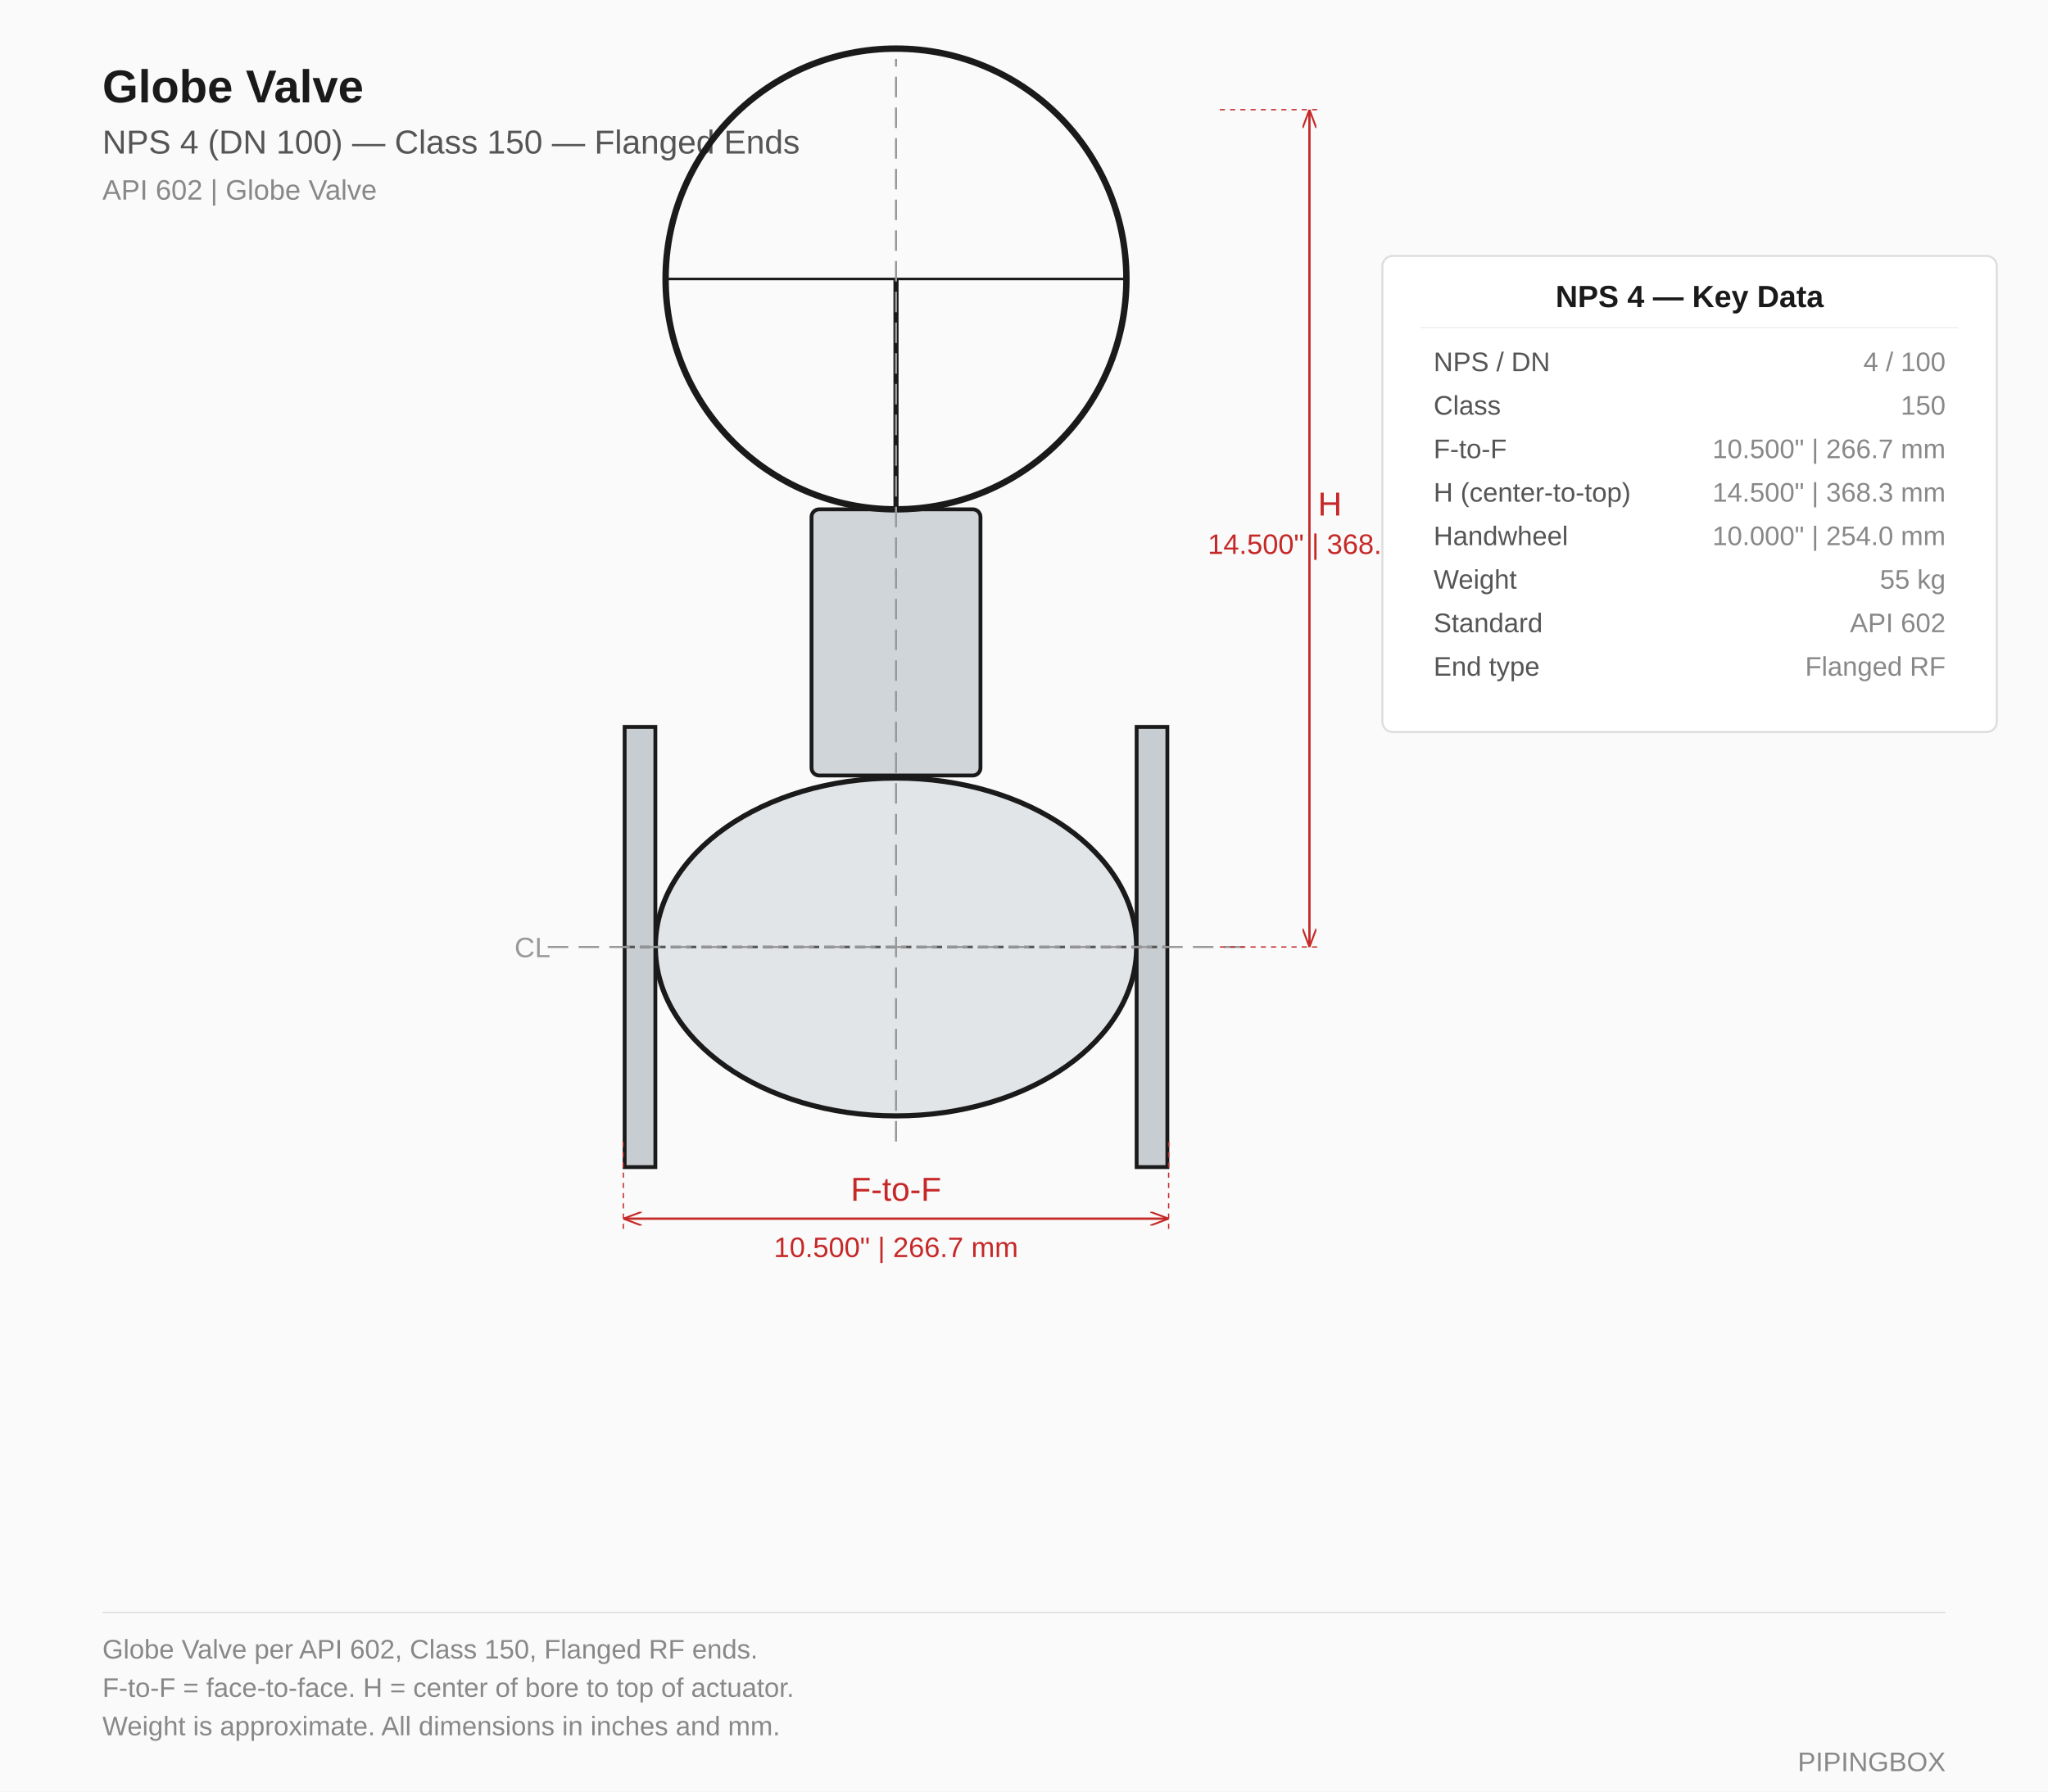
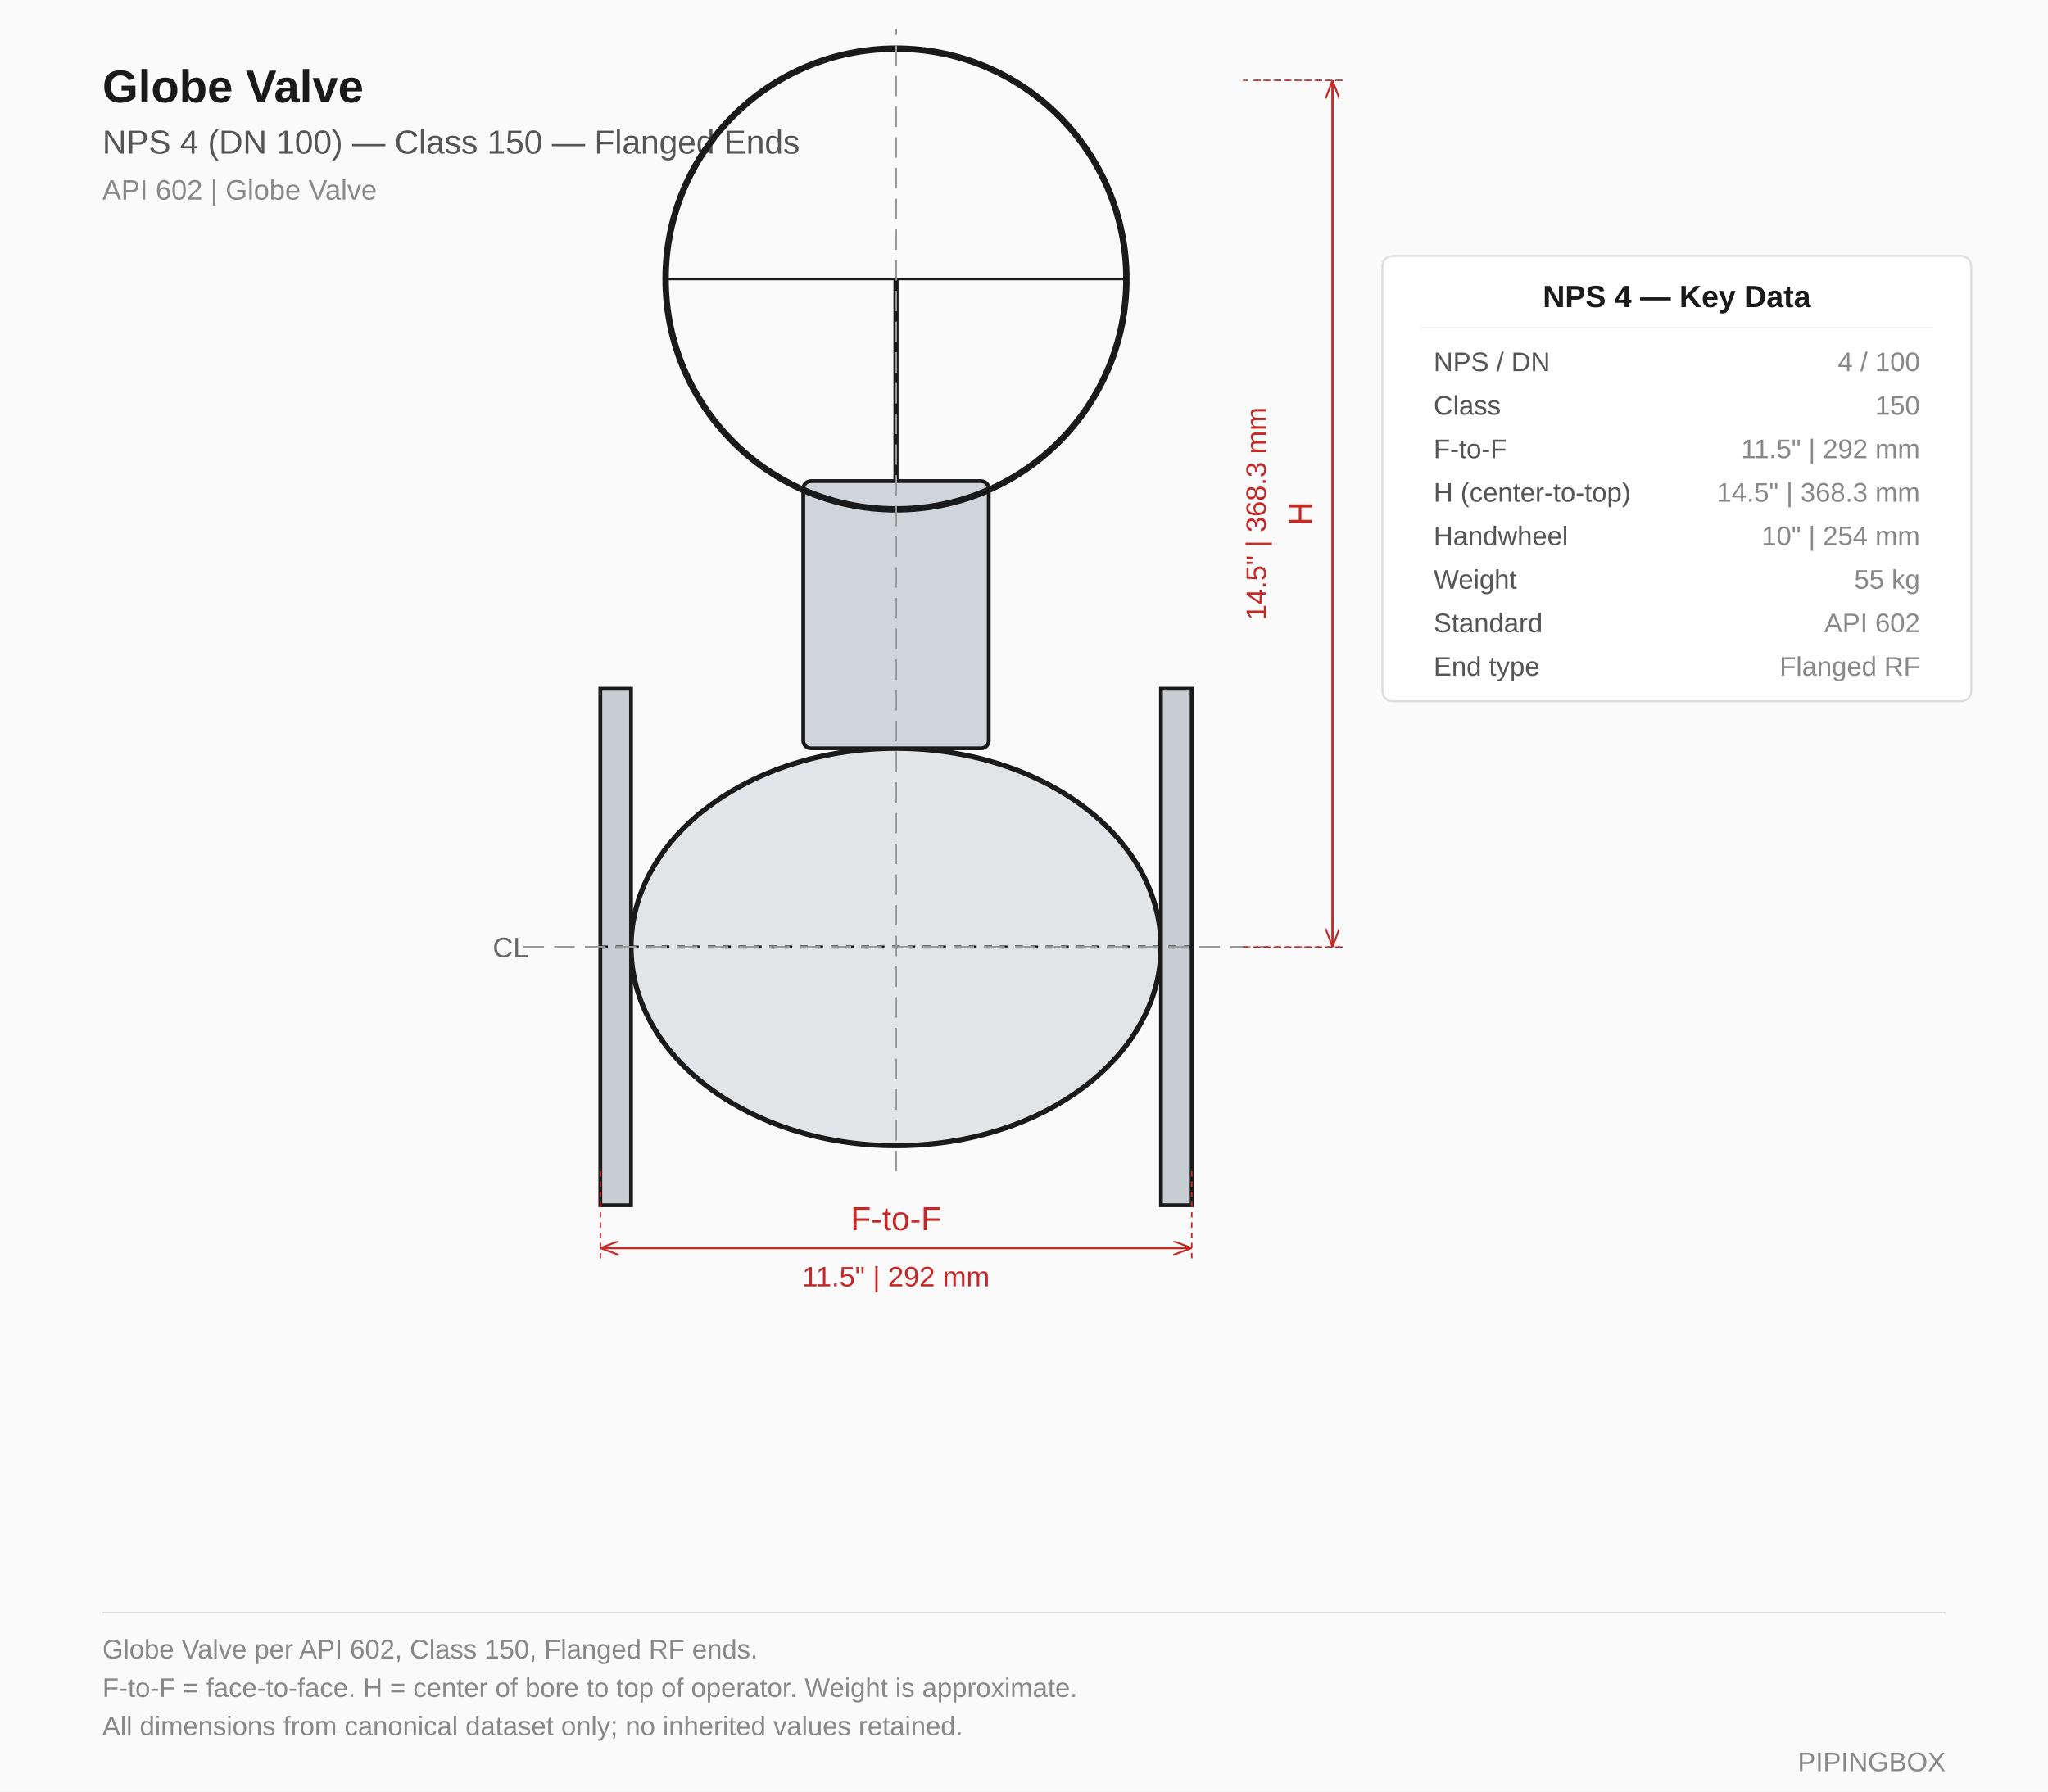
<svg xmlns="http://www.w3.org/2000/svg" viewBox="0 0 800 700" width="800" height="700">
  <defs>
    <style>
    .profile{stroke:#1a1a1a;stroke-width:2;fill:#e2e5e8}
-     .bore{stroke:#555;stroke-width:1;fill:none;stroke-dasharray:4 2}
+     .profile2{stroke:#1a1a1a;stroke-width:1.6;fill:#d0d5da}
+     .winding{stroke:#555;stroke-width:1;fill:none}
    .centerline{stroke:#999;stroke-width:.8;stroke-dasharray:8 4;fill:none}
    .dim-line{stroke:#c62828;stroke-width:.9;fill:none}
    .dim-text{font-family:'Segoe UI',Arial,sans-serif;font-size:13px;fill:#c62828;text-anchor:middle}
    .dim-sub{font-family:'Segoe UI',Arial,sans-serif;font-size:11px;fill:#c62828;text-anchor:middle}
    .title{font-family:'Segoe UI',Arial,sans-serif;font-size:18px;font-weight:600;fill:#1a1a1a}
    .subtitle{font-family:'Segoe UI',Arial,sans-serif;font-size:13px;fill:#555}
    .std-ref{font-family:'Segoe UI',Arial,sans-serif;font-size:11px;fill:#888}
    .note{font-family:'Segoe UI',Arial,sans-serif;font-size:10.5px;fill:#888}
-     .label{font-family:'Segoe UI',Arial,sans-serif;font-size:11px;fill:#999;text-anchor:middle}
+     .label{font-family:'Segoe UI',Arial,sans-serif;font-size:11px;fill:#666;text-anchor:middle}
    .tbl-hdr{font-family:'Segoe UI',Arial,sans-serif;font-size:12px;fill:#1a1a1a;font-weight:600;text-anchor:middle}
    .tbl-key{font-family:'Segoe UI',Arial,sans-serif;font-size:10.5px;fill:#555;text-anchor:start}
    .tbl-val{font-family:'Segoe UI',Arial,sans-serif;font-size:10.5px;fill:#888;text-anchor:end}
+     .bore{stroke:#1a1a1a;stroke-width:1.2;stroke-dasharray:3 3;fill:none}
  </style>
    <marker id="as" markerWidth="8" markerHeight="6" refX="0" refY="3" orient="auto">
      <path d="M8,0 L0,3 L8,6" fill="none" stroke="#c62828" stroke-width=".8" />
    </marker>
    <marker id="ae" markerWidth="8" markerHeight="6" refX="8" refY="3" orient="auto">
      <path d="M0,0 L8,3 L0,6" fill="none" stroke="#c62828" stroke-width=".8" />
    </marker>
  </defs>
  <rect width="800" height="700" fill="#fafafa" />
  <text x="40" y="40" class="title">Globe Valve</text>
  <text x="40" y="60" class="subtitle">NPS 4 (DN 100) — Class 150 — Flanged Ends</text>
  <text x="40" y="78" class="std-ref">API 602 | Globe Valve</text>
-   <ellipse cx="350" cy="370" rx="94" ry="66" class="profile" />
-   <rect x="244" y="284" width="12" height="172" fill="#c8cdd2" stroke="#1a1a1a" stroke-width="1.5" />
-   <rect x="444" y="284" width="12" height="172" fill="#c8cdd2" stroke="#1a1a1a" stroke-width="1.5" />
-   <line x1="244" y1="370" x2="456" y2="370" class="bore" />
-   <rect x="317" y="199" width="66" height="104" rx="3" fill="#d0d5da" stroke="#1a1a1a" stroke-width="1.5" />
-   <line x1="350" y1="199" x2="350" y2="109" stroke="#1a1a1a" stroke-width="2" />
+   <ellipse cx="350" cy="370" rx="103.5" ry="77.625" class="profile" />
+   <rect x="234.5" y="269.087" width="12" height="201.825" fill="#c8cdd2" stroke="#1a1a1a" stroke-width="1.5" />
+   <rect x="453.5" y="269.087" width="12" height="201.825" fill="#c8cdd2" stroke="#1a1a1a" stroke-width="1.5" />
+   <line x1="234.5" y1="370" x2="465.5" y2="370" class="bore" />
+   <rect x="313.775" y="187.975" width="72.45" height="104.4" rx="3" fill="#d0d5da" stroke="#1a1a1a" stroke-width="1.5" />
+   <line x1="350" y1="187.975" x2="350" y2="109" stroke="#1a1a1a" stroke-width="2" />
  <circle cx="350" cy="109" r="90" fill="none" stroke="#1a1a1a" stroke-width="2.5" />
  <line x1="260" y1="109" x2="440" y2="109" stroke="#1a1a1a" stroke-width="1" />
-   <line x1="214" y1="370" x2="486" y2="370" class="centerline" />
-   <text x="208" y="374" class="label" text-anchor="end">CL</text>
-   <line x1="350" y1="446" x2="350" y2="23" class="centerline" />
-   <line x1="243.5" y1="446.15" x2="243.5" y2="481.15" stroke="#c62828" stroke-width=".5" stroke-dasharray="2 2" />
-   <line x1="456.5" y1="446.15" x2="456.5" y2="481.15" stroke="#c62828" stroke-width=".5" stroke-dasharray="2 2" />
-   <line x1="243.5" y1="476.15" x2="456.5" y2="476.15" class="dim-line" marker-start="url(#as)" marker-end="url(#ae)" />
-   <text x="350" y="469.15" class="dim-text">F-to-F</text>
-   <text x="350" y="491.15" class="dim-sub">10.500" | 266.7 mm</text>
-   <line x1="476.5" y1="370" x2="516.5" y2="370" stroke="#c62828" stroke-width=".5" stroke-dasharray="2 2" />
-   <line x1="476.5" y1="42.85" x2="516.5" y2="42.85" stroke="#c62828" stroke-width=".5" stroke-dasharray="2 2" />
-   <line x1="511.5" y1="42.85" x2="511.5" y2="370" class="dim-line" marker-start="url(#as)" marker-end="url(#ae)" />
-   <text x="519.5" y="201.425" class="dim-text" text-anchor="start">H</text>
-   <text x="519.5" y="216.425" class="dim-sub" text-anchor="start">14.500" | 368.3 mm</text>
-   <rect x="540" y="100" width="240" height="186" rx="4" fill="white" stroke="#ddd" stroke-width=".8" />
-   <text x="660" y="120" class="tbl-hdr">NPS 4 — Key Data</text>
-   <line x1="555" y1="128" x2="765" y2="128" stroke="#eee" stroke-width=".5" />
+   <line x1="204.5" y1="370" x2="495.5" y2="370" class="centerline" />
+   <text x="199.5" y="374" class="label" text-anchor="end">CL</text>
+   <line x1="350" y1="457.625" x2="350" y2="11.375" class="centerline" />
+   <line x1="234.5" y1="457.625" x2="234.5" y2="492.625" stroke="#c62828" stroke-width=".5" stroke-dasharray="2 2" />
+   <line x1="465.5" y1="457.625" x2="465.5" y2="492.625" stroke="#c62828" stroke-width=".5" stroke-dasharray="2 2" />
+   <line x1="234.5" y1="487.625" x2="465.5" y2="487.625" class="dim-line" marker-start="url(#as)" marker-end="url(#ae)" />
+   <text x="350" y="480.625" class="dim-text">F-to-F</text>
+   <text x="350" y="502.625" class="dim-sub">11.5" | 292 mm</text>
+   <line x1="234.5" y1="457.625" x2="234.5" y2="492.625" stroke="#c62828" stroke-width=".5" stroke-dasharray="2 2" />
+   <line x1="465.5" y1="457.625" x2="465.5" y2="492.625" stroke="#c62828" stroke-width=".5" stroke-dasharray="2 2" />
+   <line x1="485.5" y1="370" x2="525.5" y2="370" stroke="#c62828" stroke-width=".5" stroke-dasharray="2 2" />
+   <line x1="485.5" y1="31.375" x2="525.5" y2="31.375" stroke="#c62828" stroke-width=".5" stroke-dasharray="2 2" />
+   <line x1="520.5" y1="31.375" x2="520.5" y2="370" class="dim-line" marker-start="url(#as)" marker-end="url(#ae)" />
+   <text x="512.5" y="200.688" class="dim-text" transform="rotate(-90 512.5 200.6875)">H</text>
+   <text x="494.5" y="200.688" class="dim-sub" transform="rotate(-90 494.5 200.6875)">14.5" | 368.3 mm</text>
+   <line x1="490.5" y1="31.375" x2="525.5" y2="31.375" stroke="#c62828" stroke-width=".5" stroke-dasharray="2 2" />
+   <line x1="490.5" y1="370" x2="525.5" y2="370" stroke="#c62828" stroke-width=".5" stroke-dasharray="2 2" />
+   <rect x="540" y="100" width="230" height="174" rx="4" fill="white" stroke="#ddd" stroke-width=".8" />
+   <text x="655" y="120" class="tbl-hdr">NPS 4 — Key Data</text>
+   <line x1="555" y1="128" x2="755" y2="128" stroke="#eee" stroke-width=".5" />
  <text x="560" y="145" class="tbl-key">NPS / DN</text>
-   <text x="760" y="145" class="tbl-val">4 / 100</text>
+   <text x="750" y="145" class="tbl-val">4 / 100</text>
  <text x="560" y="162" class="tbl-key">Class</text>
-   <text x="760" y="162" class="tbl-val">150</text>
+   <text x="750" y="162" class="tbl-val">150</text>
  <text x="560" y="179" class="tbl-key">F-to-F</text>
-   <text x="760" y="179" class="tbl-val">10.500" | 266.7 mm</text>
+   <text x="750" y="179" class="tbl-val">11.5" | 292 mm</text>
  <text x="560" y="196" class="tbl-key">H (center-to-top)</text>
-   <text x="760" y="196" class="tbl-val">14.500" | 368.3 mm</text>
+   <text x="750" y="196" class="tbl-val">14.5" | 368.3 mm</text>
  <text x="560" y="213" class="tbl-key">Handwheel</text>
-   <text x="760" y="213" class="tbl-val">10.000" | 254.0 mm</text>
+   <text x="750" y="213" class="tbl-val">10" | 254 mm</text>
  <text x="560" y="230" class="tbl-key">Weight</text>
-   <text x="760" y="230" class="tbl-val">55 kg</text>
+   <text x="750" y="230" class="tbl-val">55 kg</text>
  <text x="560" y="247" class="tbl-key">Standard</text>
-   <text x="760" y="247" class="tbl-val">API 602</text>
+   <text x="750" y="247" class="tbl-val">API 602</text>
  <text x="560" y="264" class="tbl-key">End type</text>
-   <text x="760" y="264" class="tbl-val">Flanged RF</text>
+   <text x="750" y="264" class="tbl-val">Flanged RF</text>
  <line x1="40" y1="630" x2="760" y2="630" stroke="#ddd" stroke-width=".5" />
  <text x="40" y="648" class="note">Globe Valve per API 602, Class 150, Flanged RF ends.</text>
-   <text x="40" y="663" class="note">F-to-F = face-to-face. H = center of bore to top of actuator.</text>
-   <text x="40" y="678" class="note">Weight is approximate. All dimensions in inches and mm.</text>
+   <text x="40" y="663" class="note">F-to-F = face-to-face. H = center of bore to top of operator. Weight is approximate.</text>
+   <text x="40" y="678" class="note">All dimensions from canonical dataset only; no inherited values retained.</text>
  <text x="760" y="692" class="note" text-anchor="end" fill="#ccc">PIPINGBOX</text>
</svg>
